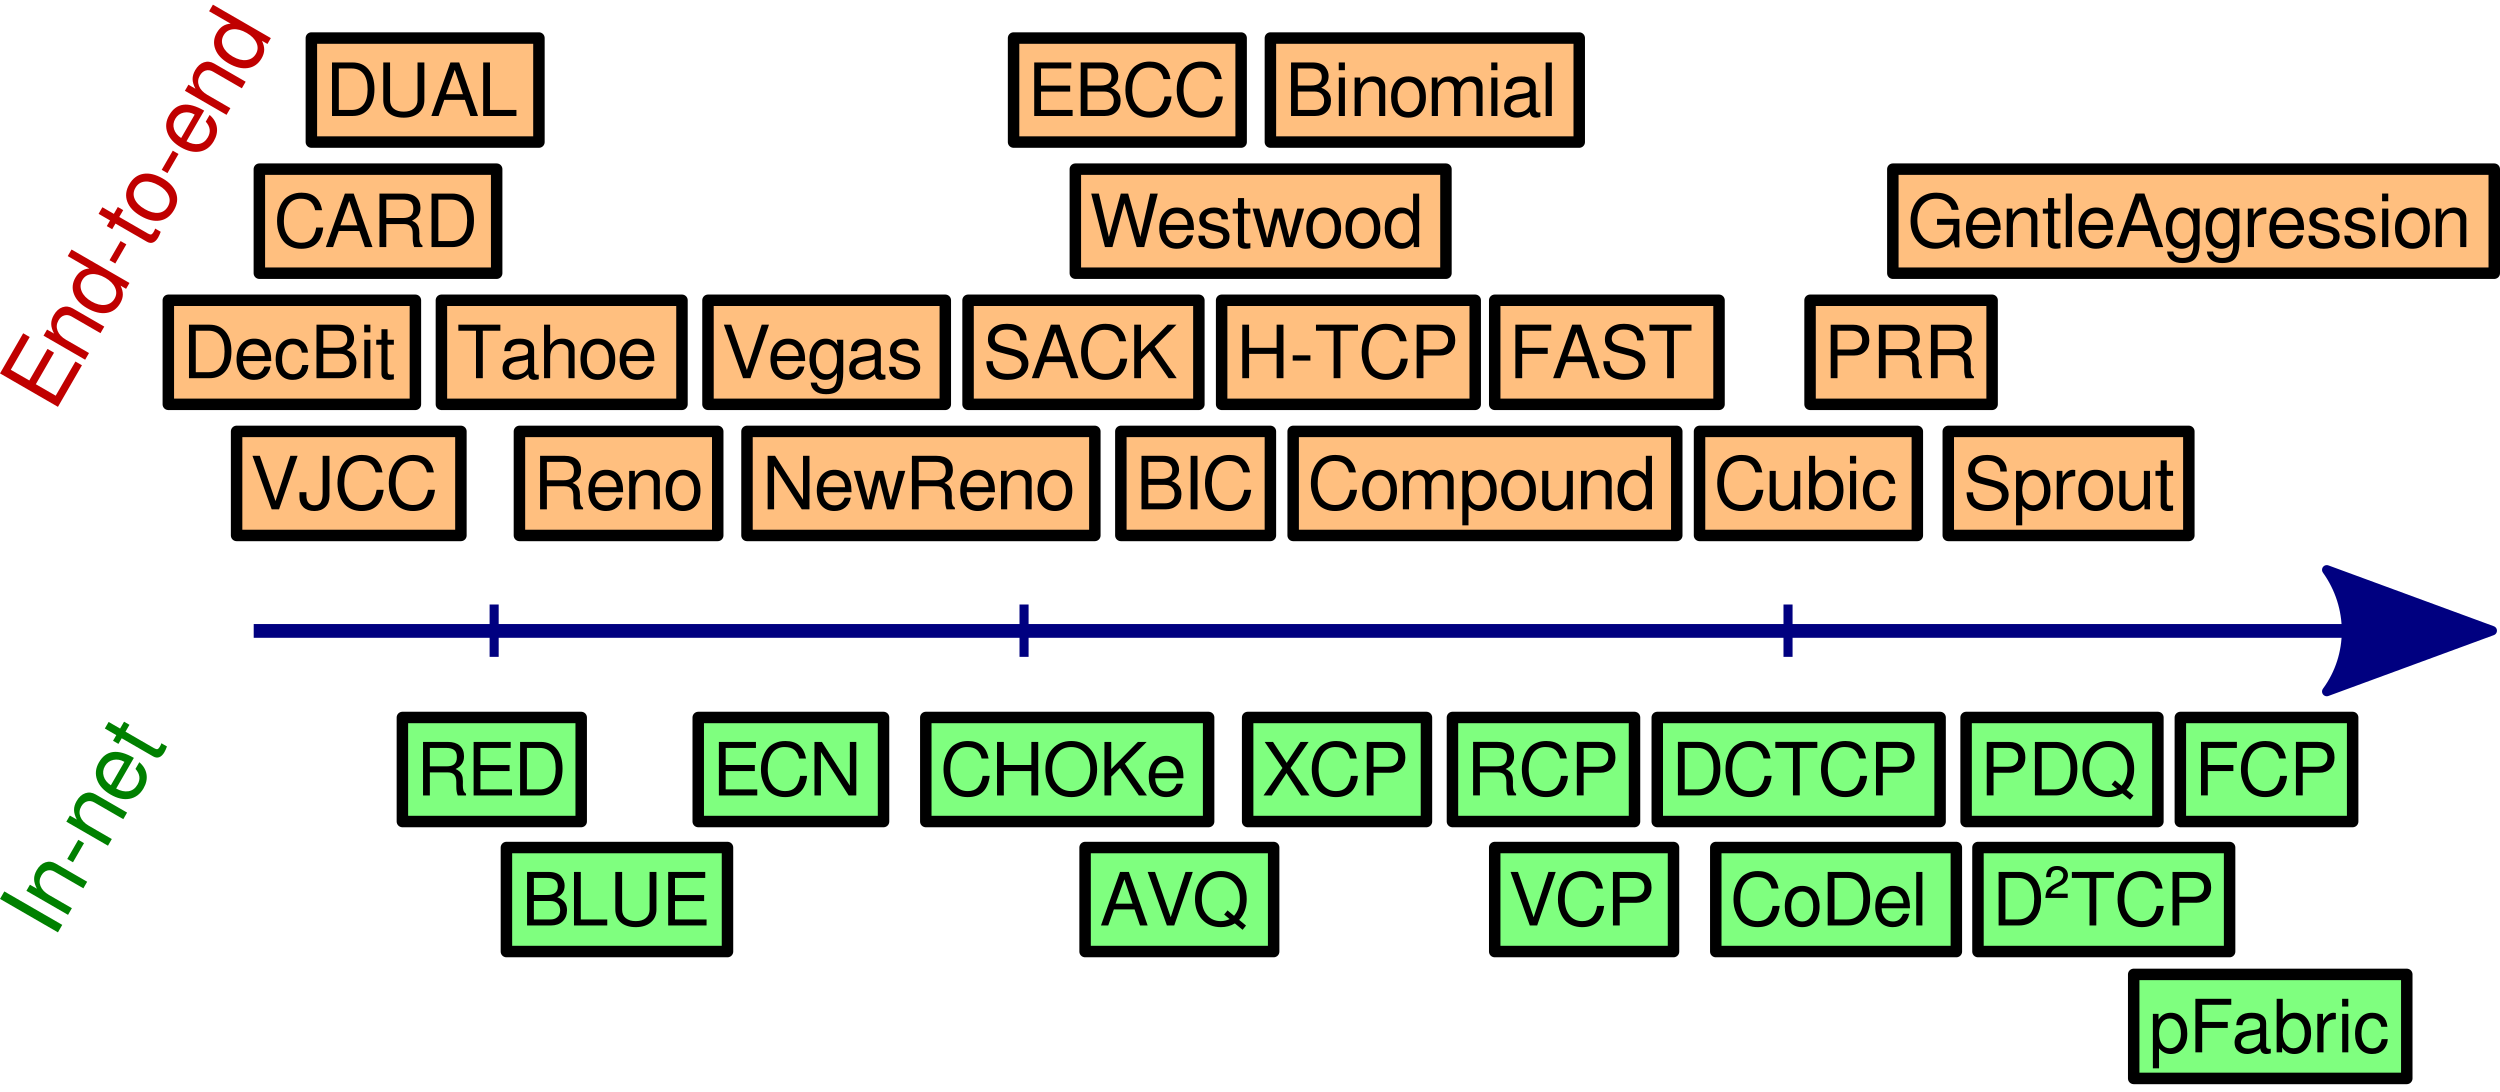
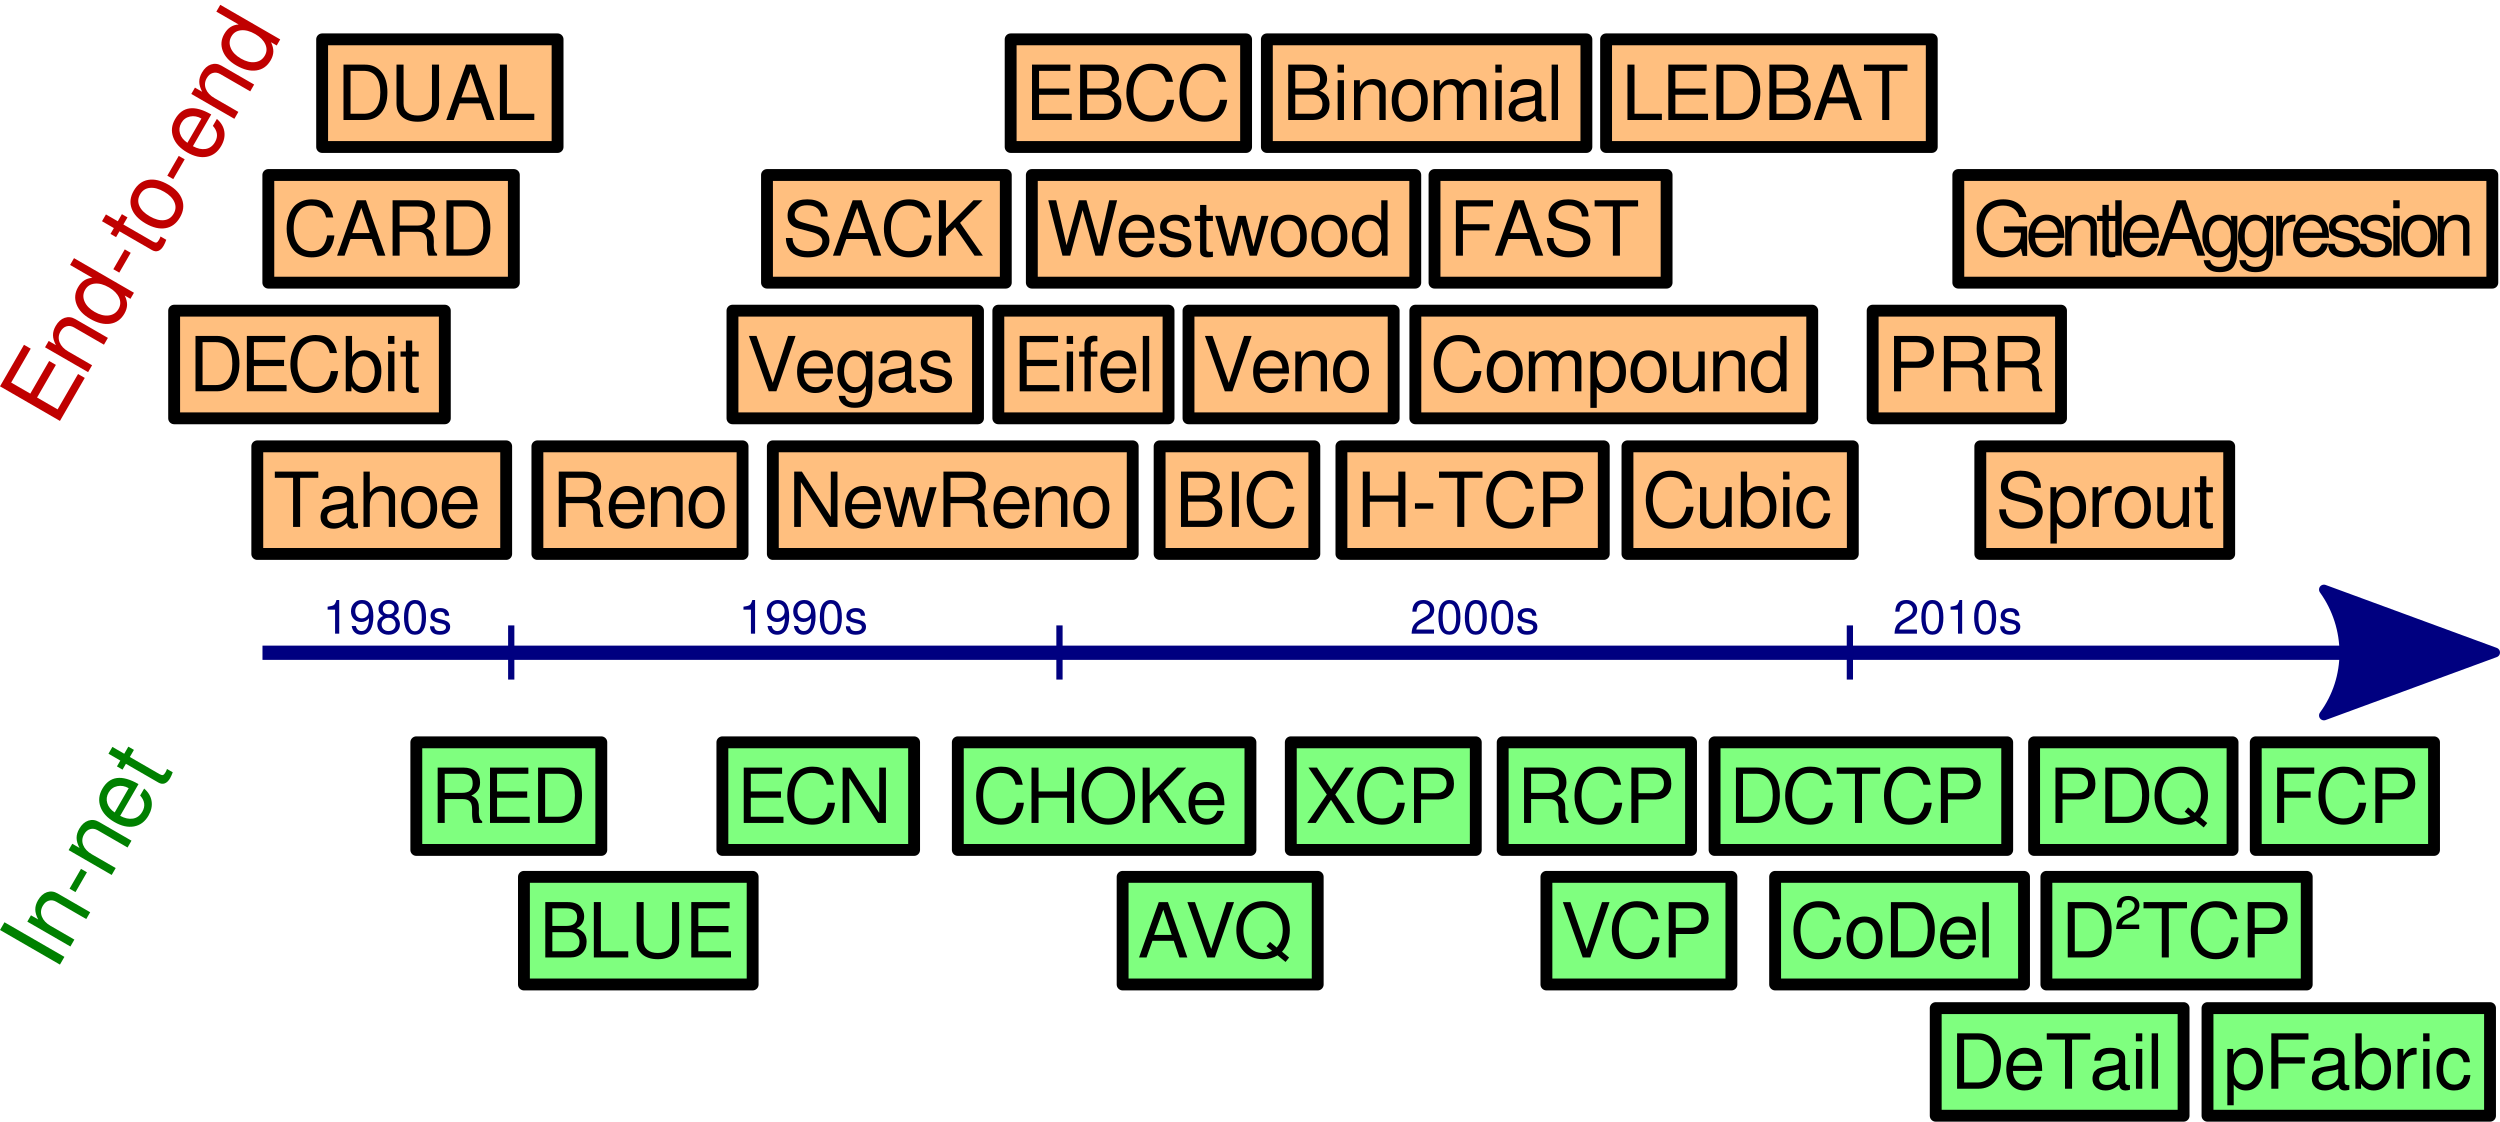
- <svg xmlns="http://www.w3.org/2000/svg" width="1089.659" height="475.598" id="svg2" version="1.1">
+ <svg xmlns="http://www.w3.org/2000/svg" width="1053.229" height="472.55" id="svg2" version="1.1">
  <defs id="defs4">
    <marker style="overflow:visible" id="Arrow2Lend" refX="0" refY="0" orient="auto">
      <path transform="matrix(-1.1,0,0,-1.1,-1.1,0)" d="M 8.719,4.034 -2.207,0.016 8.719,-4.002 c -1.745,2.372 -1.735,5.617 -6e-7,8.035 z" style="fill-rule:evenodd;stroke-width:0.625;stroke-linejoin:round" id="path3780" />
    </marker>
    <marker style="overflow:visible" id="Arrow2Lendq" refX="0" refY="0" orient="auto">
      <path transform="matrix(-1.1,0,0,-1.1,-1.1,0)" d="M 8.719,4.034 -2.207,0.016 8.719,-4.002 c -1.745,2.372 -1.735,5.617 -6e-7,8.035 z" style="fill:#000080;fill-rule:evenodd;stroke:#000080;stroke-width:0.625;stroke-linejoin:round" id="path4208" />
    </marker>
  </defs>
  <g transform="translate(67.69814,-379.7217)" id="layer1">
-     <path id="path2985" d="m 42.883,654.718 967.717,0" style="fill:none;stroke:#000080;stroke-width:6;stroke-linecap:butt;stroke-linejoin:miter;stroke-miterlimit:4;stroke-opacity:1;stroke-dasharray:none;stroke-dashoffset:0;marker-end:url(#Arrow2Lendq)" />
-     <rect style="fill:#ff8000;fill-opacity:0.502;stroke:#000000;stroke-width:5;stroke-linecap:butt;stroke-linejoin:round;stroke-miterlimit:4;stroke-opacity:1;stroke-dasharray:none;stroke-dashoffset:0" id="rect4222" width="107.69" height="45.343" x="5.668" y="510.606" />
+     <path id="path2985" d="m 42.883,654.718 932.617,0" style="fill:none;stroke:#000080;stroke-width:6;stroke-linecap:butt;stroke-linejoin:miter;stroke-miterlimit:4;stroke-opacity:1;stroke-dasharray:none;stroke-dashoffset:0;marker-end:url(#Arrow2Lendq)" />
+     <rect style="fill:#ff8000;fill-opacity:0.502;stroke:#000000;stroke-width:5;stroke-linecap:butt;stroke-linejoin:round;stroke-miterlimit:4;stroke-opacity:1;stroke-dasharray:none;stroke-dashoffset:0" id="rect4222" width="114.036" height="45.343" x="5.668" y="510.606" />
    <text xml:space="preserve" style="font-size:40px;font-style:normal;font-variant:normal;font-weight:normal;font-stretch:normal;line-height:125%;letter-spacing:0px;word-spacing:0px;fill:#000000;fill-opacity:1;stroke:none;font-family:Latin Modern Math;-inkscape-font-specification:Latin Modern Math" x="12.104" y="544.573" id="text4224">
-       <tspan id="tspan4226" x="12.104" y="544.573" style="font-size:32px;font-style:normal;font-variant:normal;font-weight:normal;font-stretch:normal;font-family:FreeSans;-inkscape-font-specification:FreeSans">DecBit</tspan>
-     </text>
-     <rect style="fill:#ff8000;fill-opacity:0.502;stroke:#000000;stroke-width:5;stroke-linecap:butt;stroke-linejoin:round;stroke-miterlimit:4;stroke-opacity:1;stroke-dasharray:none;stroke-dashoffset:0" id="rect4222-8" width="97.771" height="45.343" x="35.424" y="567.757" />
-     <text xml:space="preserve" style="font-size:40px;font-style:normal;font-variant:normal;font-weight:normal;font-stretch:normal;line-height:125%;letter-spacing:0px;word-spacing:0px;fill:#000000;fill-opacity:1;stroke:none;font-family:Latin Modern Math;-inkscape-font-specification:Latin Modern Math" x="41.861" y="601.725" id="text4224-2">
-       <tspan id="tspan4226-5" x="41.861" y="601.725" style="font-size:32px;font-style:normal;font-variant:normal;font-weight:normal;font-stretch:normal;font-family:FreeSans;-inkscape-font-specification:FreeSans">VJCC</tspan>
-     </text>
-     <rect style="fill:#ff8000;fill-opacity:0.502;stroke:#000000;stroke-width:5;stroke-linecap:butt;stroke-linejoin:round;stroke-miterlimit:4;stroke-opacity:1;stroke-dasharray:none;stroke-dashoffset:0" id="rect4222-9" width="104.856" height="45.343" x="124.694" y="510.606" />
-     <text xml:space="preserve" style="font-size:40px;font-style:normal;font-variant:normal;font-weight:normal;font-stretch:normal;line-height:125%;letter-spacing:0px;word-spacing:0px;fill:#000000;fill-opacity:1;stroke:none;font-family:Latin Modern Math;-inkscape-font-specification:Latin Modern Math" x="131.13" y="544.573" id="text4224-23">
-       <tspan id="tspan4226-8" x="131.13" y="544.573" style="font-size:32px;font-style:normal;font-variant:normal;font-weight:normal;font-stretch:normal;font-family:FreeSans;-inkscape-font-specification:FreeSans">Tahoe</tspan>
-     </text>
+       <tspan id="tspan4226" x="12.104" y="544.573" style="font-size:32px;font-style:normal;font-variant:normal;font-weight:normal;font-stretch:normal;font-family:FreeSans;-inkscape-font-specification:FreeSans">DECbit</tspan>
+     </text>
+     <g id="g3126" transform="translate(-84,57.15128)">
+       <rect y="510.606" x="124.694" height="45.343" width="104.856" id="rect4222-9" style="fill:#ff8000;fill-opacity:0.502;stroke:#000000;stroke-width:5;stroke-linecap:butt;stroke-linejoin:round;stroke-miterlimit:4;stroke-opacity:1;stroke-dasharray:none;stroke-dashoffset:0" />
+       <text id="text4224-23" y="544.573" x="131.13" style="font-size:40px;font-style:normal;font-variant:normal;font-weight:normal;font-stretch:normal;line-height:125%;letter-spacing:0px;word-spacing:0px;fill:#000000;fill-opacity:1;stroke:none;font-family:Latin Modern Math;-inkscape-font-specification:Latin Modern Math" xml:space="preserve">
+         <tspan style="font-size:32px;font-style:normal;font-variant:normal;font-weight:normal;font-stretch:normal;font-family:FreeSans;-inkscape-font-specification:FreeSans" y="544.573" x="131.13" id="tspan4226-8">Tahoe</tspan>
+       </text>
+     </g>
    <rect style="fill:#ff8000;fill-opacity:0.502;stroke:#000000;stroke-width:5;stroke-linecap:butt;stroke-linejoin:round;stroke-miterlimit:4;stroke-opacity:1;stroke-dasharray:none;stroke-dashoffset:0" id="rect4222-2" width="103.439" height="45.343" x="45.343" y="453.454" />
    <text xml:space="preserve" style="font-size:40px;font-style:normal;font-variant:normal;font-weight:normal;font-stretch:normal;line-height:125%;letter-spacing:0px;word-spacing:0px;fill:#000000;fill-opacity:1;stroke:none;font-family:Latin Modern Math;-inkscape-font-specification:Latin Modern Math" x="51.779" y="487.422" id="text4224-8">
      <tspan id="tspan4226-1" x="51.779" y="487.422" style="font-size:32px;font-style:normal;font-variant:normal;font-weight:normal;font-stretch:normal;font-family:FreeSans;-inkscape-font-specification:FreeSans">CARD</tspan>
    </text>
    <rect style="fill:#ff8000;fill-opacity:0.502;stroke:#000000;stroke-width:5;stroke-linecap:butt;stroke-linejoin:round;stroke-miterlimit:4;stroke-opacity:1;stroke-dasharray:none;stroke-dashoffset:0" id="rect4222-2-6" width="99.188" height="45.343" x="68.015" y="396.303" />
    <text xml:space="preserve" style="font-size:40px;font-style:normal;font-variant:normal;font-weight:normal;font-stretch:normal;line-height:125%;letter-spacing:0px;word-spacing:0px;fill:#000000;fill-opacity:1;stroke:none;font-family:Latin Modern Math;-inkscape-font-specification:Latin Modern Math" x="74.451" y="430.271" id="text4224-8-1">
      <tspan id="tspan4226-1-9" x="74.451" y="430.271" style="font-size:32px;font-style:normal;font-variant:normal;font-weight:normal;font-stretch:normal;font-family:FreeSans;-inkscape-font-specification:FreeSans">DUAL</tspan>
    </text>
-     <rect style="fill:#ff8000;fill-opacity:0.502;stroke:#000000;stroke-width:5;stroke-linecap:butt;stroke-linejoin:round;stroke-miterlimit:4;stroke-opacity:1;stroke-dasharray:none;stroke-dashoffset:0" id="rect4222-9-8" width="86.435" height="45.343" x="158.701" y="567.757" />
-     <text xml:space="preserve" style="font-size:40px;font-style:normal;font-variant:normal;font-weight:normal;font-stretch:normal;line-height:125%;letter-spacing:0px;word-spacing:0px;fill:#000000;fill-opacity:1;stroke:none;font-family:Latin Modern Math;-inkscape-font-specification:Latin Modern Math" x="165.137" y="601.725" id="text4224-23-1">
-       <tspan id="tspan4226-8-8" x="165.137" y="601.725" style="font-size:32px;font-style:normal;font-variant:normal;font-weight:normal;font-stretch:normal;font-family:FreeSans;-inkscape-font-specification:FreeSans">Reno</tspan>
-     </text>
+     <g id="g3121">
+       <rect y="567.757" x="158.701" height="45.343" width="86.435" id="rect4222-9-8" style="fill:#ff8000;fill-opacity:0.502;stroke:#000000;stroke-width:5;stroke-linecap:butt;stroke-linejoin:round;stroke-miterlimit:4;stroke-opacity:1;stroke-dasharray:none;stroke-dashoffset:0" />
+       <text id="text4224-23-1" y="601.725" x="165.137" style="font-size:40px;font-style:normal;font-variant:normal;font-weight:normal;font-stretch:normal;line-height:125%;letter-spacing:0px;word-spacing:0px;fill:#000000;fill-opacity:1;stroke:none;font-family:Latin Modern Math;-inkscape-font-specification:Latin Modern Math" xml:space="preserve">
+         <tspan style="font-size:32px;font-style:normal;font-variant:normal;font-weight:normal;font-stretch:normal;font-family:FreeSans;-inkscape-font-specification:FreeSans" y="601.725" x="165.137" id="tspan4226-8-8">Reno</tspan>
+       </text>
+     </g>
    <rect style="fill:#ff8000;fill-opacity:0.502;stroke:#000000;stroke-width:5;stroke-linecap:butt;stroke-linejoin:round;stroke-miterlimit:4;stroke-opacity:1;stroke-dasharray:none;stroke-dashoffset:0" id="rect4222-9-8-6" width="151.616" height="45.343" x="257.889" y="567.757" />
    <text xml:space="preserve" style="font-size:40px;font-style:normal;font-variant:normal;font-weight:normal;font-stretch:normal;line-height:125%;letter-spacing:0px;word-spacing:0px;fill:#000000;fill-opacity:1;stroke:none;font-family:Latin Modern Math;-inkscape-font-specification:Latin Modern Math" x="264.326" y="601.725" id="text4224-23-1-9">
      <tspan id="tspan4226-8-8-2" x="264.326" y="601.725" style="font-size:32px;font-style:normal;font-variant:normal;font-weight:normal;font-stretch:normal;font-family:FreeSans;-inkscape-font-specification:FreeSans">NewReno</tspan>
    </text>
    <g id="g4867">
      <rect y="692.451" x="107.69" height="45.343" width="77.934" id="rect4222-9-8-0" style="fill:#00ff00;fill-opacity:0.502;stroke:#000000;stroke-width:5;stroke-linecap:butt;stroke-linejoin:round;stroke-miterlimit:4;stroke-opacity:1;stroke-dasharray:none;stroke-dashoffset:0" />
      <text id="text4224-23-1-0" y="726.418" x="114.126" style="font-size:40px;font-style:normal;font-variant:normal;font-weight:normal;font-stretch:normal;line-height:125%;letter-spacing:0px;word-spacing:0px;fill:#000000;fill-opacity:1;stroke:none;font-family:Latin Modern Math;-inkscape-font-specification:Latin Modern Math" xml:space="preserve">
        <tspan style="font-size:32px;font-style:normal;font-variant:normal;font-weight:normal;font-stretch:normal;font-family:FreeSans;-inkscape-font-specification:FreeSans" y="726.418" x="114.126" id="tspan4226-8-8-9">RED</tspan>
      </text>
    </g>
    <g id="g4892">
      <rect y="749.13" x="153.033" height="45.343" width="96.354" id="rect4222-9-8-1" style="fill:#00ff00;fill-opacity:0.502;stroke:#000000;stroke-width:5;stroke-linecap:butt;stroke-linejoin:round;stroke-miterlimit:4;stroke-opacity:1;stroke-dasharray:none;stroke-dashoffset:0" />
      <text id="text4224-23-1-1" y="783.097" x="159.469" style="font-size:40px;font-style:normal;font-variant:normal;font-weight:normal;font-stretch:normal;line-height:125%;letter-spacing:0px;word-spacing:0px;fill:#000000;fill-opacity:1;stroke:none;font-family:Latin Modern Math;-inkscape-font-specification:Latin Modern Math" xml:space="preserve">
        <tspan style="font-size:32px;font-style:normal;font-variant:normal;font-weight:normal;font-stretch:normal;font-family:FreeSans;-inkscape-font-specification:FreeSans" y="783.097" x="159.469" id="tspan4226-8-8-0">BLUE</tspan>
      </text>
    </g>
    <rect style="fill:#ff8000;fill-opacity:0.502;stroke:#000000;stroke-width:5;stroke-linecap:butt;stroke-linejoin:round;stroke-miterlimit:4;stroke-opacity:1;stroke-dasharray:none;stroke-dashoffset:0" id="rect4222-9-8-69" width="103.439" height="45.343" x="240.886" y="510.606" />
    <text xml:space="preserve" style="font-size:40px;font-style:normal;font-variant:normal;font-weight:normal;font-stretch:normal;line-height:125%;letter-spacing:0px;word-spacing:0px;fill:#000000;fill-opacity:1;stroke:none;font-family:Latin Modern Math;-inkscape-font-specification:Latin Modern Math" x="247.322" y="544.573" id="text4224-23-1-3">
      <tspan id="tspan4226-8-8-6" x="247.322" y="544.573" style="font-size:32px;font-style:normal;font-variant:normal;font-weight:normal;font-stretch:normal;font-family:FreeSans;-inkscape-font-specification:FreeSans">Vegas</tspan>
    </text>
    <g id="g4872" transform="translate(0,-6.1035156e-5)">
      <rect y="692.451" x="236.635" height="45.343" width="80.768" id="rect4222-9-8-7" style="fill:#00ff00;fill-opacity:0.502;stroke:#000000;stroke-width:5;stroke-linecap:butt;stroke-linejoin:round;stroke-miterlimit:4;stroke-opacity:1;stroke-dasharray:none;stroke-dashoffset:0" />
      <text id="text4224-23-1-7" y="726.418" x="243.071" style="font-size:40px;font-style:normal;font-variant:normal;font-weight:normal;font-stretch:normal;line-height:125%;letter-spacing:0px;word-spacing:0px;fill:#000000;fill-opacity:1;stroke:none;font-family:Latin Modern Math;-inkscape-font-specification:Latin Modern Math" xml:space="preserve">
        <tspan style="font-size:32px;font-style:normal;font-variant:normal;font-weight:normal;font-stretch:normal;font-family:FreeSans;-inkscape-font-specification:FreeSans" y="726.418" x="243.071" id="tspan4226-8-8-03">ECN</tspan>
      </text>
    </g>
-     <rect style="fill:#ff8000;fill-opacity:0.502;stroke:#000000;stroke-width:5;stroke-linecap:butt;stroke-linejoin:round;stroke-miterlimit:4;stroke-opacity:1;stroke-dasharray:none;stroke-dashoffset:0" id="rect4222-9-8-5" width="100.605" height="45.343" x="354.244" y="510.606" />
-     <text xml:space="preserve" style="font-size:40px;font-style:normal;font-variant:normal;font-weight:normal;font-stretch:normal;line-height:125%;letter-spacing:0px;word-spacing:0px;fill:#000000;fill-opacity:1;stroke:none;font-family:Latin Modern Math;-inkscape-font-specification:Latin Modern Math" x="360.68" y="544.573" id="text4224-23-1-91">
-       <tspan id="tspan4226-8-8-21" x="360.68" y="544.573" style="font-size:32px;font-style:normal;font-variant:normal;font-weight:normal;font-stretch:normal;font-family:FreeSans;-inkscape-font-specification:FreeSans">SACK</tspan>
-     </text>
-     <rect style="fill:#ff8000;fill-opacity:0.502;stroke:#000000;stroke-width:5;stroke-linecap:butt;stroke-linejoin:round;stroke-miterlimit:4;stroke-opacity:1;stroke-dasharray:none;stroke-dashoffset:0" id="rect4222-9-8-9" width="99.188" height="45.343" x="374.081" y="396.303" />
-     <text xml:space="preserve" style="font-size:40px;font-style:normal;font-variant:normal;font-weight:normal;font-stretch:normal;line-height:125%;letter-spacing:0px;word-spacing:0px;fill:#000000;fill-opacity:1;stroke:none;font-family:Latin Modern Math;-inkscape-font-specification:Latin Modern Math" x="380.517" y="430.271" id="text4224-23-1-4">
-       <tspan id="tspan4226-8-8-93" x="380.517" y="430.271" style="font-size:32px;font-style:normal;font-variant:normal;font-weight:normal;font-stretch:normal;font-family:FreeSans;-inkscape-font-specification:FreeSans">EBCC</tspan>
-     </text>
+     <g id="g3131" transform="translate(-98.81271,-57.15131)">
+       <rect y="510.606" x="354.244" height="45.343" width="100.605" id="rect4222-9-8-5" style="fill:#ff8000;fill-opacity:0.502;stroke:#000000;stroke-width:5;stroke-linecap:butt;stroke-linejoin:round;stroke-miterlimit:4;stroke-opacity:1;stroke-dasharray:none;stroke-dashoffset:0" />
+       <text id="text4224-23-1-91" y="544.573" x="360.68" style="font-size:40px;font-style:normal;font-variant:normal;font-weight:normal;font-stretch:normal;line-height:125%;letter-spacing:0px;word-spacing:0px;fill:#000000;fill-opacity:1;stroke:none;font-family:Latin Modern Math;-inkscape-font-specification:Latin Modern Math" xml:space="preserve">
+         <tspan style="font-size:32px;font-style:normal;font-variant:normal;font-weight:normal;font-stretch:normal;font-family:FreeSans;-inkscape-font-specification:FreeSans" y="544.573" x="360.68" id="tspan4226-8-8-21">SACK</tspan>
+       </text>
+     </g>
+     <g id="g3168" transform="translate(-16,0)">
+       <rect y="396.303" x="374.081" height="45.343" width="99.188" id="rect4222-9-8-9" style="fill:#ff8000;fill-opacity:0.502;stroke:#000000;stroke-width:5;stroke-linecap:butt;stroke-linejoin:round;stroke-miterlimit:4;stroke-opacity:1;stroke-dasharray:none;stroke-dashoffset:0" />
+       <text id="text4224-23-1-4" y="430.271" x="380.517" style="font-size:40px;font-style:normal;font-variant:normal;font-weight:normal;font-stretch:normal;line-height:125%;letter-spacing:0px;word-spacing:0px;fill:#000000;fill-opacity:1;stroke:none;font-family:Latin Modern Math;-inkscape-font-specification:Latin Modern Math" xml:space="preserve">
+         <tspan style="font-size:32px;font-style:normal;font-variant:normal;font-weight:normal;font-stretch:normal;font-family:FreeSans;-inkscape-font-specification:FreeSans" y="430.271" x="380.517" id="tspan4226-8-8-93">EBCC</tspan>
+       </text>
+     </g>
    <g id="g4877" transform="translate(0,-6.1035156e-5)">
      <rect y="692.451" x="335.823" height="45.343" width="123.277" id="rect4222-9-8-3" style="fill:#00ff00;fill-opacity:0.502;stroke:#000000;stroke-width:5;stroke-linecap:butt;stroke-linejoin:round;stroke-miterlimit:4;stroke-opacity:1;stroke-dasharray:none;stroke-dashoffset:0" />
      <text id="text4224-23-1-16" y="726.418" x="342.259" style="font-size:40px;font-style:normal;font-variant:normal;font-weight:normal;font-stretch:normal;line-height:125%;letter-spacing:0px;word-spacing:0px;fill:#000000;fill-opacity:1;stroke:none;font-family:Latin Modern Math;-inkscape-font-specification:Latin Modern Math" xml:space="preserve">
        <tspan style="font-size:32px;font-style:normal;font-variant:normal;font-weight:normal;font-stretch:normal;font-family:FreeSans;-inkscape-font-specification:FreeSans" y="726.418" x="342.259" id="tspan4226-8-8-3">CHOKe</tspan>
      </text>
    </g>
-     <g id="g5027">
+     <g id="g5027" transform="translate(-34,0)">
      <rect y="453.454" x="401.004" height="45.343" width="161.535" id="rect4222-9-8-36" style="fill:#ff8000;fill-opacity:0.502;stroke:#000000;stroke-width:5;stroke-linecap:butt;stroke-linejoin:round;stroke-miterlimit:4;stroke-opacity:1;stroke-dasharray:none;stroke-dashoffset:0" />
      <text id="text4224-23-1-19" y="487.422" x="407.44" style="font-size:40px;font-style:normal;font-variant:normal;font-weight:normal;font-stretch:normal;line-height:125%;letter-spacing:0px;word-spacing:0px;fill:#000000;fill-opacity:1;stroke:none;font-family:Latin Modern Math;-inkscape-font-specification:Latin Modern Math" xml:space="preserve">
        <tspan style="font-size:32px;font-style:normal;font-variant:normal;font-weight:normal;font-stretch:normal;font-family:FreeSans;-inkscape-font-specification:FreeSans" y="487.422" x="407.44" id="tspan4226-8-8-30">Westwood</tspan>
      </text>
    </g>
-     <rect style="fill:#ff8000;fill-opacity:0.502;stroke:#000000;stroke-width:5;stroke-linecap:butt;stroke-linejoin:round;stroke-miterlimit:4;stroke-opacity:1;stroke-dasharray:none;stroke-dashoffset:0" id="rect4222-9-8-06" width="134.613" height="45.343" x="486.022" y="396.303" />
-     <text xml:space="preserve" style="font-size:40px;font-style:normal;font-variant:normal;font-weight:normal;font-stretch:normal;line-height:125%;letter-spacing:0px;word-spacing:0px;fill:#000000;fill-opacity:1;stroke:none;font-family:Latin Modern Math;-inkscape-font-specification:Latin Modern Math" x="492.458" y="430.271" id="text4224-23-1-5">
-       <tspan id="tspan4226-8-8-1" x="492.458" y="430.271" style="font-size:32px;font-style:normal;font-variant:normal;font-weight:normal;font-stretch:normal;font-family:FreeSans;-inkscape-font-specification:FreeSans">Binomial</tspan>
-     </text>
+     <g id="g3173" transform="translate(-20,0)">
+       <rect y="396.303" x="486.022" height="45.343" width="134.613" id="rect4222-9-8-06" style="fill:#ff8000;fill-opacity:0.502;stroke:#000000;stroke-width:5;stroke-linecap:butt;stroke-linejoin:round;stroke-miterlimit:4;stroke-opacity:1;stroke-dasharray:none;stroke-dashoffset:0" />
+       <text id="text4224-23-1-5" y="430.271" x="492.458" style="font-size:40px;font-style:normal;font-variant:normal;font-weight:normal;font-stretch:normal;line-height:125%;letter-spacing:0px;word-spacing:0px;fill:#000000;fill-opacity:1;stroke:none;font-family:Latin Modern Math;-inkscape-font-specification:Latin Modern Math" xml:space="preserve">
+         <tspan style="font-size:32px;font-style:normal;font-variant:normal;font-weight:normal;font-stretch:normal;font-family:FreeSans;-inkscape-font-specification:FreeSans" y="430.271" x="492.458" id="tspan4226-8-8-1">Binomial</tspan>
+       </text>
+     </g>
    <g id="g4897" transform="translate(0,-1.416992)">
      <rect y="750.547" x="405.255" height="45.343" width="82.185" id="rect4222-9-8-90" style="fill:#00ff00;fill-opacity:0.502;stroke:#000000;stroke-width:5;stroke-linecap:butt;stroke-linejoin:round;stroke-miterlimit:4;stroke-opacity:1;stroke-dasharray:none;stroke-dashoffset:0" />
      <text id="text4224-23-1-2" y="784.514" x="411.691" style="font-size:40px;font-style:normal;font-variant:normal;font-weight:normal;font-stretch:normal;line-height:125%;letter-spacing:0px;word-spacing:0px;fill:#000000;fill-opacity:1;stroke:none;font-family:Latin Modern Math;-inkscape-font-specification:Latin Modern Math" xml:space="preserve">
        <tspan style="font-size:32px;font-style:normal;font-variant:normal;font-weight:normal;font-stretch:normal;font-family:FreeSans;-inkscape-font-specification:FreeSans" y="784.514" x="411.691" id="tspan4226-8-8-60">AVQ</tspan>
      </text>
    </g>
    <g id="g4882" transform="translate(0,-6.1035156e-5)">
      <rect y="692.451" x="476.103" height="45.343" width="77.934" id="rect4222-9-8-97" style="fill:#00ff00;fill-opacity:0.502;stroke:#000000;stroke-width:5;stroke-linecap:butt;stroke-linejoin:round;stroke-miterlimit:4;stroke-opacity:1;stroke-dasharray:none;stroke-dashoffset:0" />
      <text id="text4224-23-1-40" y="726.418" x="482.54" style="font-size:40px;font-style:normal;font-variant:normal;font-weight:normal;font-stretch:normal;line-height:125%;letter-spacing:0px;word-spacing:0px;fill:#000000;fill-opacity:1;stroke:none;font-family:Latin Modern Math;-inkscape-font-specification:Latin Modern Math" xml:space="preserve">
        <tspan style="font-size:32px;font-style:normal;font-variant:normal;font-weight:normal;font-stretch:normal;font-family:FreeSans;-inkscape-font-specification:FreeSans" y="726.418" x="482.54" id="tspan4226-8-8-23">XCP</tspan>
      </text>
    </g>
-     <rect style="fill:#ff8000;fill-opacity:0.502;stroke:#000000;stroke-width:5;stroke-linecap:butt;stroke-linejoin:round;stroke-miterlimit:4;stroke-opacity:1;stroke-dasharray:none;stroke-dashoffset:0" id="rect4222-9-8-37" width="65.181" height="45.343" x="420.841" y="567.757" />
-     <text xml:space="preserve" style="font-size:40px;font-style:normal;font-variant:normal;font-weight:normal;font-stretch:normal;line-height:125%;letter-spacing:0px;word-spacing:0px;fill:#000000;fill-opacity:1;stroke:none;font-family:Latin Modern Math;-inkscape-font-specification:Latin Modern Math" x="427.278" y="601.725" id="text4224-23-1-6">
-       <tspan id="tspan4226-8-8-10" x="427.278" y="601.725" style="font-size:32px;font-style:normal;font-variant:normal;font-weight:normal;font-stretch:normal;font-family:FreeSans;-inkscape-font-specification:FreeSans">BIC</tspan>
-     </text>
-     <rect style="fill:#ff8000;fill-opacity:0.502;stroke:#000000;stroke-width:5;stroke-linecap:butt;stroke-linejoin:round;stroke-miterlimit:4;stroke-opacity:1;stroke-dasharray:none;stroke-dashoffset:0" id="rect4222-9-8-066" width="110.524" height="45.343" x="464.768" y="510.606" />
-     <text xml:space="preserve" style="font-size:40px;font-style:normal;font-variant:normal;font-weight:normal;font-stretch:normal;line-height:125%;letter-spacing:0px;word-spacing:0px;fill:#000000;fill-opacity:1;stroke:none;font-family:Latin Modern Math;-inkscape-font-specification:Latin Modern Math" x="471.204" y="544.573" id="text4224-23-1-56">
-       <tspan id="tspan4226-8-8-91" x="471.204" y="544.573" style="font-size:32px;font-style:normal;font-variant:normal;font-weight:normal;font-stretch:normal;font-family:FreeSans;-inkscape-font-specification:FreeSans">H-TCP</tspan>
-     </text>
-     <g id="g5012">
+     <g id="g3207">
+       <rect y="567.757" x="420.841" height="45.343" width="65.181" id="rect4222-9-8-37" style="fill:#ff8000;fill-opacity:0.502;stroke:#000000;stroke-width:5;stroke-linecap:butt;stroke-linejoin:round;stroke-miterlimit:4;stroke-opacity:1;stroke-dasharray:none;stroke-dashoffset:0" />
+       <text id="text4224-23-1-6" y="601.725" x="427.278" style="font-size:40px;font-style:normal;font-variant:normal;font-weight:normal;font-stretch:normal;line-height:125%;letter-spacing:0px;word-spacing:0px;fill:#000000;fill-opacity:1;stroke:none;font-family:Latin Modern Math;-inkscape-font-specification:Latin Modern Math" xml:space="preserve">
+         <tspan style="font-size:32px;font-style:normal;font-variant:normal;font-weight:normal;font-stretch:normal;font-family:FreeSans;-inkscape-font-specification:FreeSans" y="601.725" x="427.278" id="tspan4226-8-8-10">BIC</tspan>
+       </text>
+     </g>
+     <g id="g3163" transform="translate(32.6657,57.15128)">
+       <rect y="510.606" x="464.768" height="45.343" width="110.524" id="rect4222-9-8-066" style="fill:#ff8000;fill-opacity:0.502;stroke:#000000;stroke-width:5;stroke-linecap:butt;stroke-linejoin:round;stroke-miterlimit:4;stroke-opacity:1;stroke-dasharray:none;stroke-dashoffset:0" />
+       <text id="text4224-23-1-56" y="544.573" x="471.204" style="font-size:40px;font-style:normal;font-variant:normal;font-weight:normal;font-stretch:normal;line-height:125%;letter-spacing:0px;word-spacing:0px;fill:#000000;fill-opacity:1;stroke:none;font-family:Latin Modern Math;-inkscape-font-specification:Latin Modern Math" xml:space="preserve">
+         <tspan style="font-size:32px;font-style:normal;font-variant:normal;font-weight:normal;font-stretch:normal;font-family:FreeSans;-inkscape-font-specification:FreeSans" y="544.573" x="471.204" id="tspan4226-8-8-91">H-TCP</tspan>
+       </text>
+     </g>
+     <g id="g5012" transform="translate(32.63539,-57.15128)">
      <rect y="567.757" x="495.941" height="45.343" width="167.203" id="rect4222-9-8-99" style="fill:#ff8000;fill-opacity:0.502;stroke:#000000;stroke-width:5;stroke-linecap:butt;stroke-linejoin:round;stroke-miterlimit:4;stroke-opacity:1;stroke-dasharray:none;stroke-dashoffset:0" />
      <text id="text4224-23-1-59" y="601.725" x="502.377" style="font-size:40px;font-style:normal;font-variant:normal;font-weight:normal;font-stretch:normal;line-height:125%;letter-spacing:0px;word-spacing:0px;fill:#000000;fill-opacity:1;stroke:none;font-family:Latin Modern Math;-inkscape-font-specification:Latin Modern Math" xml:space="preserve">
        <tspan style="font-size:32px;font-style:normal;font-variant:normal;font-weight:normal;font-stretch:normal;font-family:FreeSans;-inkscape-font-specification:FreeSans" y="601.725" x="502.377" id="tspan4226-8-8-13">Compound</tspan>
      </text>
    </g>
-     <g id="g5032">
+     <g id="g5032" transform="translate(-47.14001,-57.15131)">
      <rect y="510.606" x="583.793" height="45.343" width="97.771" id="rect4222-9-8-64" style="fill:#ff8000;fill-opacity:0.502;stroke:#000000;stroke-width:5;stroke-linecap:butt;stroke-linejoin:round;stroke-miterlimit:4;stroke-opacity:1;stroke-dasharray:none;stroke-dashoffset:0" />
      <text id="text4224-23-1-36" y="544.573" x="590.23" style="font-size:40px;font-style:normal;font-variant:normal;font-weight:normal;font-stretch:normal;line-height:125%;letter-spacing:0px;word-spacing:0px;fill:#000000;fill-opacity:1;stroke:none;font-family:Latin Modern Math;-inkscape-font-specification:Latin Modern Math" xml:space="preserve">
        <tspan style="font-size:32px;font-style:normal;font-variant:normal;font-weight:normal;font-stretch:normal;font-family:FreeSans;-inkscape-font-specification:FreeSans" y="544.573" x="590.23" id="tspan4226-8-8-7">FAST</tspan>
      </text>
    </g>
    <g id="g4902" transform="translate(0,-1.416931)">
      <rect y="750.547" x="583.793" height="45.343" width="77.934" id="rect4222-9-8-18" style="fill:#00ff00;fill-opacity:0.502;stroke:#000000;stroke-width:5;stroke-linecap:butt;stroke-linejoin:round;stroke-miterlimit:4;stroke-opacity:1;stroke-dasharray:none;stroke-dashoffset:0" />
      <text id="text4224-23-1-8" y="784.514" x="590.23" style="font-size:40px;font-style:normal;font-variant:normal;font-weight:normal;font-stretch:normal;line-height:125%;letter-spacing:0px;word-spacing:0px;fill:#000000;fill-opacity:1;stroke:none;font-family:Latin Modern Math;-inkscape-font-specification:Latin Modern Math" xml:space="preserve">
        <tspan style="font-size:32px;font-style:normal;font-variant:normal;font-weight:normal;font-stretch:normal;font-family:FreeSans;-inkscape-font-specification:FreeSans" y="784.514" x="590.23" id="tspan4226-8-8-8">VCP</tspan>
      </text>
    </g>
    <g id="g4887" transform="translate(0,1.416931)">
      <rect y="691.034" x="565.373" height="45.343" width="79.351" id="rect4222-9-8-2" style="fill:#00ff00;fill-opacity:0.502;stroke:#000000;stroke-width:5;stroke-linecap:butt;stroke-linejoin:round;stroke-miterlimit:4;stroke-opacity:1;stroke-dasharray:none;stroke-dashoffset:0" />
      <text id="text4224-23-1-82" y="725.001" x="571.809" style="font-size:40px;font-style:normal;font-variant:normal;font-weight:normal;font-stretch:normal;line-height:125%;letter-spacing:0px;word-spacing:0px;fill:#000000;fill-opacity:1;stroke:none;font-family:Latin Modern Math;-inkscape-font-specification:Latin Modern Math" xml:space="preserve">
        <tspan style="font-size:32px;font-style:normal;font-variant:normal;font-weight:normal;font-stretch:normal;font-family:FreeSans;-inkscape-font-specification:FreeSans" y="725.001" x="571.809" id="tspan4226-8-8-81">RCP</tspan>
      </text>
    </g>
-     <g id="g5007" transform="translate(97.77122,114.3026)">
+     <g id="g5007" transform="translate(42.64745,114.3026)">
      <rect y="453.454" x="575.292" height="45.343" width="94.937" id="rect4222-9-8-14" style="fill:#ff8000;fill-opacity:0.502;stroke:#000000;stroke-width:5;stroke-linecap:butt;stroke-linejoin:round;stroke-miterlimit:4;stroke-opacity:1;stroke-dasharray:none;stroke-dashoffset:0" />
      <text id="text4224-23-1-33" y="487.422" x="581.728" style="font-size:40px;font-style:normal;font-variant:normal;font-weight:normal;font-stretch:normal;line-height:125%;letter-spacing:0px;word-spacing:0px;fill:#000000;fill-opacity:1;stroke:none;font-family:Latin Modern Math;-inkscape-font-specification:Latin Modern Math" xml:space="preserve">
        <tspan style="font-size:32px;font-style:normal;font-variant:normal;font-weight:normal;font-stretch:normal;font-family:FreeSans;-inkscape-font-specification:FreeSans" y="487.422" x="581.728" id="tspan4226-8-8-4">Cubic</tspan>
      </text>
    </g>
    <g id="g4817" transform="translate(-104.8561,-219.631)">
      <rect y="912.082" x="759.498" height="45.343" width="123.277" id="rect4222-9-8-8" style="fill:#00ff00;fill-opacity:0.502;stroke:#000000;stroke-width:5;stroke-linecap:butt;stroke-linejoin:round;stroke-miterlimit:4;stroke-opacity:1;stroke-dasharray:none;stroke-dashoffset:0" />
      <text id="text4224-23-1-22" y="946.049" x="765.934" style="font-size:40px;font-style:normal;font-variant:normal;font-weight:normal;font-stretch:normal;line-height:125%;letter-spacing:0px;word-spacing:0px;fill:#000000;fill-opacity:1;stroke:none;font-family:Latin Modern Math;-inkscape-font-specification:Latin Modern Math" xml:space="preserve">
        <tspan style="font-size:32px;font-style:normal;font-variant:normal;font-weight:normal;font-stretch:normal;font-family:FreeSans;-inkscape-font-specification:FreeSans" y="946.049" x="765.934" id="tspan4226-8-8-95">DCTCP</tspan>
      </text>
    </g>
    <g id="g4827" transform="translate(240.8856,-184.2067)">
      <rect y="933.336" x="439.262" height="45.343" width="104.856" id="rect4222-9-8-35" style="fill:#00ff00;fill-opacity:0.502;stroke:#000000;stroke-width:5;stroke-linecap:butt;stroke-linejoin:round;stroke-miterlimit:4;stroke-opacity:1;stroke-dasharray:none;stroke-dashoffset:0" />
      <text id="text4224-23-1-74" y="967.304" x="445.698" style="font-size:40px;font-style:normal;font-variant:normal;font-weight:normal;font-stretch:normal;line-height:125%;letter-spacing:0px;word-spacing:0px;fill:#000000;fill-opacity:1;stroke:none;font-family:Latin Modern Math;-inkscape-font-specification:Latin Modern Math" xml:space="preserve">
        <tspan style="font-size:32px;font-style:normal;font-variant:normal;font-weight:normal;font-stretch:normal;font-family:FreeSans;-inkscape-font-specification:FreeSans" y="967.304" x="445.698" id="tspan4226-8-8-75">CoDel</tspan>
      </text>
    </g>
    <g id="g4822" transform="translate(314.5683,-164.3691)">
      <rect y="856.82" x="474.686" height="45.343" width="83.601" id="rect4222-9-8-87" style="fill:#00ff00;fill-opacity:0.502;stroke:#000000;stroke-width:5;stroke-linecap:butt;stroke-linejoin:round;stroke-miterlimit:4;stroke-opacity:1;stroke-dasharray:none;stroke-dashoffset:0" />
      <text id="text4224-23-1-80" y="890.787" x="481.123" style="font-size:40px;font-style:normal;font-variant:normal;font-weight:normal;font-stretch:normal;line-height:125%;letter-spacing:0px;word-spacing:0px;fill:#000000;fill-opacity:1;stroke:none;font-family:Latin Modern Math;-inkscape-font-specification:Latin Modern Math" xml:space="preserve">
        <tspan style="font-size:32px;font-style:normal;font-variant:normal;font-weight:normal;font-stretch:normal;font-family:FreeSans;-inkscape-font-specification:FreeSans" y="890.787" x="481.123" id="tspan4226-8-8-233">PDQ</tspan>
      </text>
    </g>
-     <g id="g5002" transform="translate(90,0)">
+     <g id="g5002" transform="translate(75.10407,0)">
      <rect y="567.757" x="691.483" height="45.343" width="104.856" id="rect4222-9-8-875" style="fill:#ff8000;fill-opacity:0.502;stroke:#000000;stroke-width:5;stroke-linecap:butt;stroke-linejoin:round;stroke-miterlimit:4;stroke-opacity:1;stroke-dasharray:none;stroke-dashoffset:0" />
      <text id="text4224-23-1-28" y="601.725" x="697.92" style="font-size:40px;font-style:normal;font-variant:normal;font-weight:normal;font-stretch:normal;line-height:125%;letter-spacing:0px;word-spacing:0px;fill:#000000;fill-opacity:1;stroke:none;font-family:Latin Modern Math;-inkscape-font-specification:Latin Modern Math" xml:space="preserve">
        <tspan style="font-size:32px;font-style:normal;font-variant:normal;font-weight:normal;font-stretch:normal;font-family:FreeSans;-inkscape-font-specification:FreeSans" y="601.725" x="697.92" id="tspan4226-8-8-97">Sprout</tspan>
      </text>
    </g>
    <g id="g4812" transform="translate(142.9757,-143.1144)">
      <rect y="835.565" x="739.661" height="45.343" width="75.1" id="rect4222-9-8-91" style="fill:#00ff00;fill-opacity:0.502;stroke:#000000;stroke-width:5;stroke-linecap:butt;stroke-linejoin:round;stroke-miterlimit:4;stroke-opacity:1;stroke-dasharray:none;stroke-dashoffset:0" />
      <text id="text4224-23-1-98" y="869.533" x="746.097" style="font-size:40px;font-style:normal;font-variant:normal;font-weight:normal;font-stretch:normal;line-height:125%;letter-spacing:0px;word-spacing:0px;fill:#000000;fill-opacity:1;stroke:none;font-family:Latin Modern Math;-inkscape-font-specification:Latin Modern Math" xml:space="preserve">
        <tspan style="font-size:32px;font-style:normal;font-variant:normal;font-weight:normal;font-stretch:normal;font-family:FreeSans;-inkscape-font-specification:FreeSans" y="869.533" x="746.097" id="tspan4226-8-8-76">FCP</tspan>
      </text>
    </g>
    <g id="g4832" transform="translate(169.404,97.80807)">
      <rect y="706.62" x="692.9" height="45.343" width="119.026" id="rect4222-9-8-699" style="fill:#00ff00;fill-opacity:0.502;stroke:#000000;stroke-width:5;stroke-linecap:butt;stroke-linejoin:round;stroke-miterlimit:4;stroke-opacity:1;stroke-dasharray:none;stroke-dashoffset:0" />
      <text id="text4224-23-1-38" y="740.588" x="699.337" style="font-size:40px;font-style:normal;font-variant:normal;font-weight:normal;font-stretch:normal;line-height:125%;letter-spacing:0px;word-spacing:0px;fill:#000000;fill-opacity:1;stroke:none;font-family:Latin Modern Math;-inkscape-font-specification:Latin Modern Math" xml:space="preserve">
        <tspan style="font-size:32px;font-style:normal;font-variant:normal;font-weight:normal;font-stretch:normal;font-family:FreeSans;-inkscape-font-specification:FreeSans" y="740.588" x="699.337" id="tspan4226-8-8-48">pFabric</tspan>
      </text>
    </g>
    <g id="g5022" transform="translate(90.68635,114.3026)">
      <rect y="396.303" x="630.553" height="45.343" width="79.351" id="rect4222-9-8-78" style="fill:#ff8000;fill-opacity:0.502;stroke:#000000;stroke-width:5;stroke-linecap:butt;stroke-linejoin:round;stroke-miterlimit:4;stroke-opacity:1;stroke-dasharray:none;stroke-dashoffset:0" />
      <text id="text4224-23-1-747" y="430.271" x="636.99" style="font-size:40px;font-style:normal;font-variant:normal;font-weight:normal;font-stretch:normal;line-height:125%;letter-spacing:0px;word-spacing:0px;fill:#000000;fill-opacity:1;stroke:none;font-family:Latin Modern Math;-inkscape-font-specification:Latin Modern Math" xml:space="preserve">
        <tspan style="font-size:32px;font-style:normal;font-variant:normal;font-weight:normal;font-stretch:normal;font-family:FreeSans;-inkscape-font-specification:FreeSans" y="430.271" x="636.99" id="tspan4226-8-8-5">PRR</tspan>
      </text>
    </g>
    <g id="g5017" transform="translate(55.91882,-57.15131)">
-       <rect y="510.606" x="701.402" height="45.343" width="262.14" id="rect4222-9-8-4" style="fill:#ff8000;fill-opacity:0.502;stroke:#000000;stroke-width:5;stroke-linecap:butt;stroke-linejoin:round;stroke-miterlimit:4;stroke-opacity:1;stroke-dasharray:none;stroke-dashoffset:0" />
+       <rect y="510.606" x="701.402" height="45.343" width="224.972" id="rect4222-9-8-4" style="fill:#ff8000;fill-opacity:0.502;stroke:#000000;stroke-width:5;stroke-linecap:butt;stroke-linejoin:round;stroke-miterlimit:4;stroke-opacity:1;stroke-dasharray:none;stroke-dashoffset:0" />
      <text id="text4224-23-1-99" y="544.573" x="707.838" style="font-size:40px;font-style:normal;font-variant:normal;font-weight:normal;font-stretch:normal;line-height:125%;letter-spacing:0px;word-spacing:0px;fill:#000000;fill-opacity:1;stroke:none;font-family:Latin Modern Math;-inkscape-font-specification:Latin Modern Math" xml:space="preserve">
-         <tspan style="font-size:32px;font-style:normal;font-variant:normal;font-weight:normal;font-stretch:normal;font-family:FreeSans;-inkscape-font-specification:FreeSans" y="544.573" x="707.838" id="tspan4226-8-8-82">GentleAggression</tspan>
+         <tspan style="font-size:32px;font-style:normal;font-variant:normal;font-weight:normal;font-stretch:normal;letter-spacing:-2.31px;font-family:FreeSans;-inkscape-font-specification:FreeSans" y="544.573" x="707.838" id="tspan4226-8-8-82">GentleAggression</tspan>
      </text>
    </g>
    <text xml:space="preserve" style="font-size:40px;font-style:normal;font-variant:normal;font-weight:normal;font-stretch:normal;line-height:125%;letter-spacing:0px;word-spacing:0px;fill:#000000;fill-opacity:1;stroke:none;font-family:FreeSans;-inkscape-font-specification:FreeSans" x="-168.62" y="661.727" id="text5292" transform="translate(0,284.3622)">
      <tspan id="tspan5294" x="-168.62" y="661.727" />
    </text>
    <text xml:space="preserve" style="font-size:40px;font-style:normal;font-variant:normal;font-weight:normal;font-stretch:normal;line-height:125%;letter-spacing:0px;word-spacing:0px;fill:#000000;fill-opacity:1;stroke:none;font-family:FreeSans;-inkscape-font-specification:FreeSans" x="-706.009" y="356.294" id="text5828" transform="matrix(0.5,-0.8660254,0.8660254,0.5,0,0)">
      <tspan id="tspan5830" x="-706.009" y="356.294" style="fill:#008000;fill-opacity:1">In-net</tspan>
    </text>
    <text xml:space="preserve" style="font-size:40px;font-style:normal;font-variant:normal;font-weight:normal;font-stretch:normal;line-height:125%;letter-spacing:0px;word-spacing:0px;fill:#000000;fill-opacity:1;stroke:none;font-family:FreeSans;-inkscape-font-specification:FreeSans" x="-506.847" y="241.769" id="text5832" transform="matrix(0.5,-0.8660254,0.8660254,0.5,0,0)">
      <tspan id="tspan5834" x="-506.847" y="241.769" style="fill:#c00000;fill-opacity:1">End-to-end</tspan>
    </text>
-     <g id="g6237" transform="matrix(1,0,0,0.5751457,0,278.1146)">
-       <path id="path6013" d="m 147.682,634.774 0,39.675" style="fill:none;stroke:#000080;stroke-width:3.956;stroke-linecap:butt;stroke-linejoin:miter;stroke-miterlimit:4;stroke-opacity:1;stroke-dasharray:none" />
-       <path id="path6013-9" d="m 378.649,634.774 0,39.675" style="fill:none;stroke:#000080;stroke-width:3.956;stroke-linecap:butt;stroke-linejoin:miter;stroke-miterlimit:4;stroke-opacity:1;stroke-dasharray:none" />
-       <path id="path6013-1" d="m 711.638,634.774 0,39.675" style="fill:none;stroke:#000080;stroke-width:3.956;stroke-linecap:butt;stroke-linejoin:miter;stroke-miterlimit:4;stroke-opacity:1;stroke-dasharray:none" />
+     <g id="g6237" transform="matrix(1,0,0,0.5751457,0,278.1146)" style="stroke-width:2.637;stroke-miterlimit:4;stroke-dasharray:none">
+       <path id="path6013" d="m 147.682,634.774 0,39.675" style="fill:none;stroke:#000080;stroke-width:2.637;stroke-linecap:butt;stroke-linejoin:miter;stroke-miterlimit:4;stroke-opacity:1;stroke-dasharray:none" />
+       <path id="path6013-9" d="m 378.649,634.774 0,39.675" style="fill:none;stroke:#000080;stroke-width:2.637;stroke-linecap:butt;stroke-linejoin:miter;stroke-miterlimit:4;stroke-opacity:1;stroke-dasharray:none" />
+       <path id="path6013-1" d="m 711.638,634.774 0,39.675" style="fill:none;stroke:#000080;stroke-width:2.637;stroke-linecap:butt;stroke-linejoin:miter;stroke-miterlimit:4;stroke-opacity:1;stroke-dasharray:none" />
    </g>
    <g id="g4817-2" transform="translate(-207.1177,-316.1571)">
      <g id="g6232" transform="translate(242.0458,153.205)">
        <rect style="fill:#00ff00;fill-opacity:0.502;stroke:#000000;stroke-width:5;stroke-linecap:butt;stroke-linejoin:round;stroke-miterlimit:4;stroke-opacity:1;stroke-dasharray:none;stroke-dashoffset:0" id="rect4222-9-8-8-7" width="109.679" height="45.343" x="759.498" y="912.082" />
        <text xml:space="preserve" style="font-size:40px;font-style:normal;font-variant:normal;font-weight:normal;font-stretch:normal;line-height:125%;letter-spacing:0px;word-spacing:0px;fill:#000000;fill-opacity:1;stroke:none;font-family:Latin Modern Math;-inkscape-font-specification:Latin Modern Math" x="765.934" y="946.049" id="text4224-23-1-22-2">
          <tspan style="font-size:32px;font-style:normal;font-variant:normal;font-weight:normal;font-stretch:normal;font-family:FreeSans;-inkscape-font-specification:FreeSans" y="946.049" x="765.934" id="tspan6230">D²TCP</tspan>
        </text>
      </g>
    </g>
+     <g transform="translate(274.3062,-57.15128)" id="g3121-3">
+       <rect y="567.757" x="158.701" height="45.343" width="86.435" id="rect4222-9-8-94" style="fill:#ff8000;fill-opacity:0.502;stroke:#000000;stroke-width:5;stroke-linecap:butt;stroke-linejoin:round;stroke-miterlimit:4;stroke-opacity:1;stroke-dasharray:none;stroke-dashoffset:0" />
+       <text id="text4224-23-1-87" y="601.725" x="165.137" style="font-size:40px;font-style:normal;font-variant:normal;font-weight:normal;font-stretch:normal;line-height:125%;letter-spacing:0px;word-spacing:0px;fill:#000000;fill-opacity:1;stroke:none;font-family:Latin Modern Math;-inkscape-font-specification:Latin Modern Math" xml:space="preserve">
+         <tspan style="font-size:32px;font-style:normal;font-variant:normal;font-weight:normal;font-stretch:normal;font-family:FreeSans;-inkscape-font-specification:FreeSans" y="601.725" x="165.137" id="tspan4226-8-8-761">Veno</tspan>
+       </text>
+     </g>
+     <g id="g3202" transform="translate(0,-2.940826)">
+       <rect y="513.547" x="352.889" height="45.343" width="71.71" id="rect4222-9-8-69-2" style="fill:#ff8000;fill-opacity:0.502;stroke:#000000;stroke-width:5;stroke-linecap:butt;stroke-linejoin:round;stroke-miterlimit:4;stroke-opacity:1;stroke-dasharray:none;stroke-dashoffset:0" />
+       <text id="text4224-23-1-3-4" y="547.514" x="359.325" style="font-size:40px;font-style:normal;font-variant:normal;font-weight:normal;font-stretch:normal;line-height:125%;letter-spacing:0px;word-spacing:0px;fill:#000000;fill-opacity:1;stroke:none;font-family:Latin Modern Math;-inkscape-font-specification:Latin Modern Math" xml:space="preserve">
+         <tspan style="font-size:32px;font-style:normal;font-variant:normal;font-weight:normal;font-stretch:normal;font-family:FreeSans;-inkscape-font-specification:FreeSans" y="547.514" x="359.325" id="tspan4226-8-8-6-0">Eifel</tspan>
+       </text>
+     </g>
+     <text xml:space="preserve" style="font-size:40px;font-style:normal;font-variant:normal;font-weight:normal;font-stretch:normal;line-height:125%;letter-spacing:0px;word-spacing:0px;fill:#000080;fill-opacity:1;stroke:none;font-family:FreeSans;-inkscape-font-specification:FreeSans" x="68.283" y="646.674" id="text3992">
+       <tspan id="tspan3994" x="68.283" y="646.674" style="font-size:20px">1980s</tspan>
+     </text>
+     <text xml:space="preserve" style="font-size:40px;font-style:normal;font-variant:normal;font-weight:normal;font-stretch:normal;line-height:125%;letter-spacing:0px;word-spacing:0px;fill:#000080;fill-opacity:1;stroke:none;font-family:FreeSans;-inkscape-font-specification:FreeSans" x="243.472" y="646.674" id="text3992-9">
+       <tspan id="tspan3994-6" x="243.472" y="646.674" style="font-size:20px">1990s</tspan>
+     </text>
+     <text xml:space="preserve" style="font-size:40px;font-style:normal;font-variant:normal;font-weight:normal;font-stretch:normal;line-height:125%;letter-spacing:0px;word-spacing:0px;fill:#000080;fill-opacity:1;stroke:none;font-family:FreeSans;-inkscape-font-specification:FreeSans" x="526.312" y="646.674" id="text3992-7">
+       <tspan id="tspan3994-3" x="526.312" y="646.674" style="font-size:20px">2000s</tspan>
+     </text>
+     <text xml:space="preserve" style="font-size:40px;font-style:normal;font-variant:normal;font-weight:normal;font-stretch:normal;line-height:125%;letter-spacing:0px;word-spacing:0px;fill:#000080;fill-opacity:1;stroke:none;font-family:FreeSans;-inkscape-font-specification:FreeSans" x="729.769" y="646.674" id="text3992-3">
+       <tspan id="tspan3994-1" x="729.769" y="646.674" style="font-size:20px">2010s</tspan>
+     </text>
+     <g id="g4817-2-5" transform="translate(-253.7369,-260.8582)">
+       <g id="g6232-4" transform="translate(242.0458,153.205)">
+         <rect style="fill:#00ff00;fill-opacity:0.502;stroke:#000000;stroke-width:5;stroke-linecap:butt;stroke-linejoin:round;stroke-miterlimit:4;stroke-opacity:1;stroke-dasharray:none;stroke-dashoffset:0" id="rect4222-9-8-8-7-7" width="104.421" height="45.343" x="759.498" y="912.082" />
+         <text xml:space="preserve" style="font-size:40px;font-style:normal;font-variant:normal;font-weight:normal;font-stretch:normal;line-height:125%;letter-spacing:0px;word-spacing:0px;fill:#000000;fill-opacity:1;stroke:none;font-family:Latin Modern Math;-inkscape-font-specification:Latin Modern Math" x="765.934" y="946.049" id="text4224-23-1-22-2-2">
+           <tspan style="font-size:32px;font-style:normal;font-variant:normal;font-weight:normal;font-stretch:normal;font-family:FreeSans;-inkscape-font-specification:FreeSans" y="946.049" x="765.934" id="tspan6230-4">DeTail</tspan>
+         </text>
+       </g>
+     </g>
+     <g id="g5032-4" transform="translate(25.14184,-114.3026)">
+       <rect y="510.606" x="583.793" height="45.343" width="137.202" id="rect4222-9-8-64-9" style="fill:#ff8000;fill-opacity:0.502;stroke:#000000;stroke-width:5;stroke-linecap:butt;stroke-linejoin:round;stroke-miterlimit:4;stroke-opacity:1;stroke-dasharray:none;stroke-dashoffset:0" />
+       <text id="text4224-23-1-36-4" y="544.573" x="590.23" style="font-size:40px;font-style:normal;font-variant:normal;font-weight:normal;font-stretch:normal;line-height:125%;letter-spacing:0px;word-spacing:0px;fill:#000000;fill-opacity:1;stroke:none;font-family:Latin Modern Math;-inkscape-font-specification:Latin Modern Math" xml:space="preserve">
+         <tspan style="font-size:32px;font-style:normal;font-variant:normal;font-weight:normal;font-stretch:normal;font-family:FreeSans;-inkscape-font-specification:FreeSans" y="544.573" x="590.23" id="tspan4226-8-8-7-4">LEDBAT</tspan>
+       </text>
+     </g>
  </g>
</svg>
